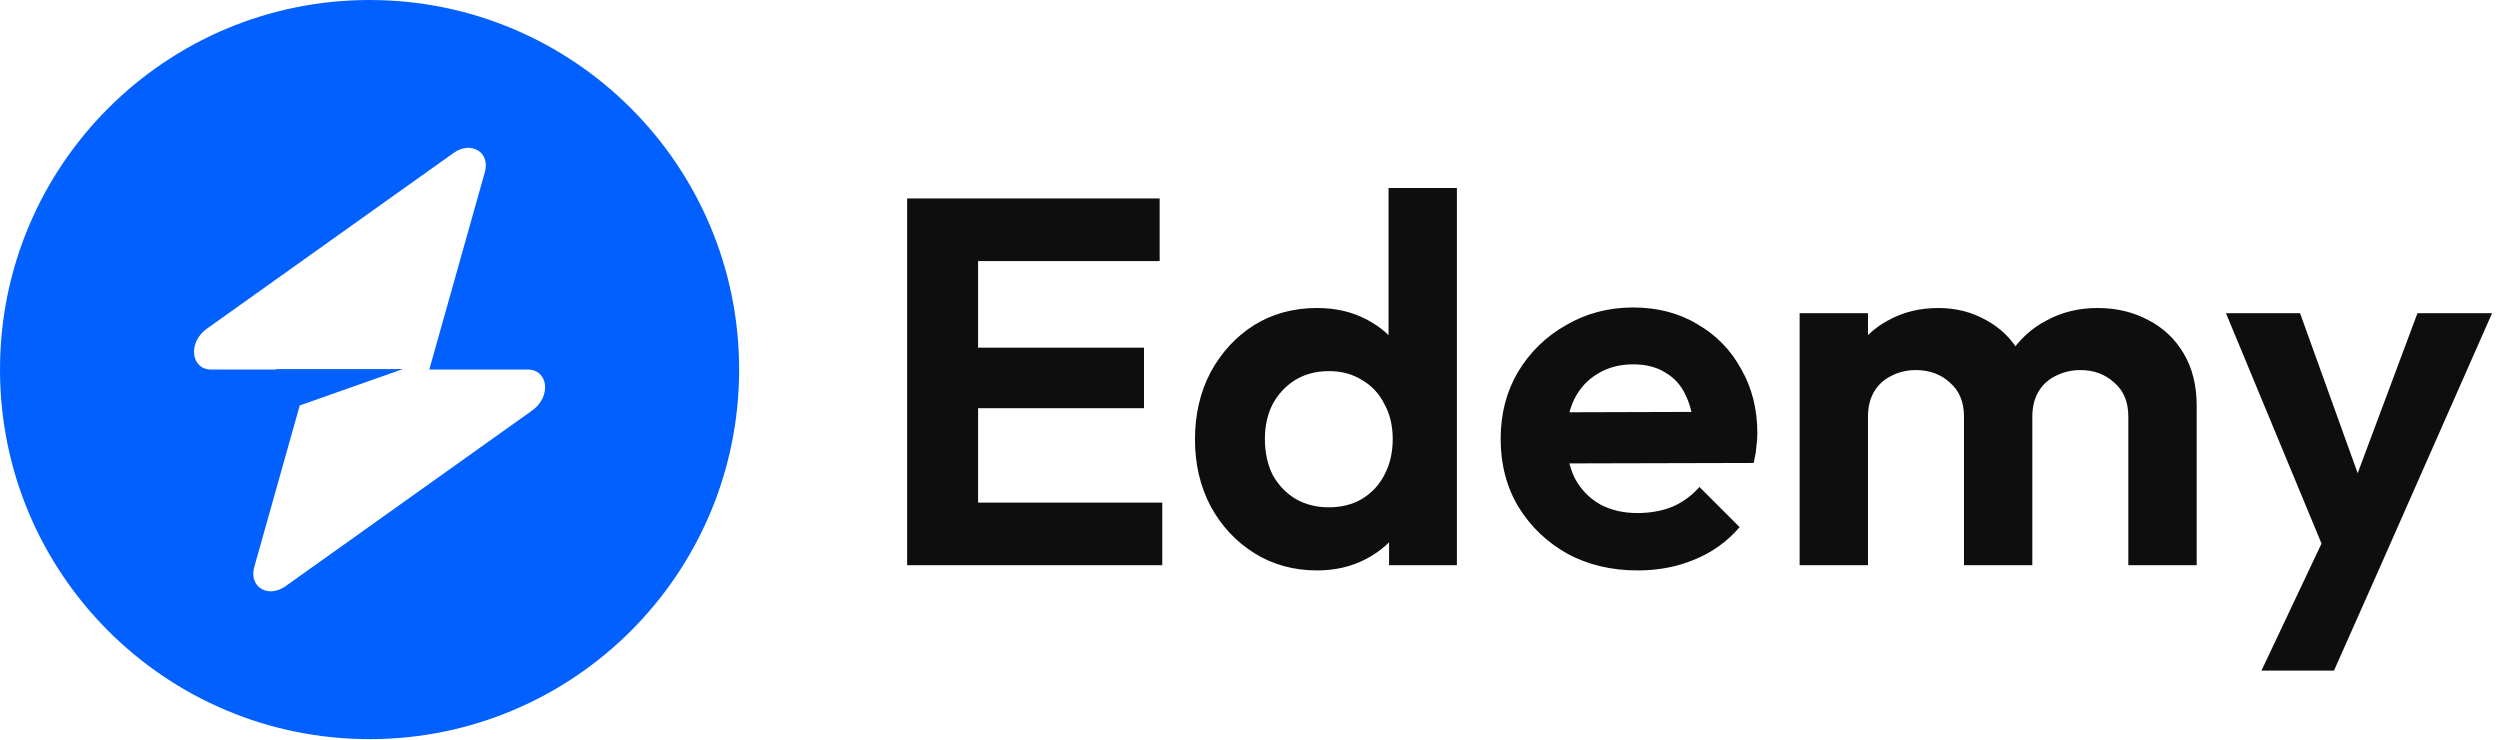
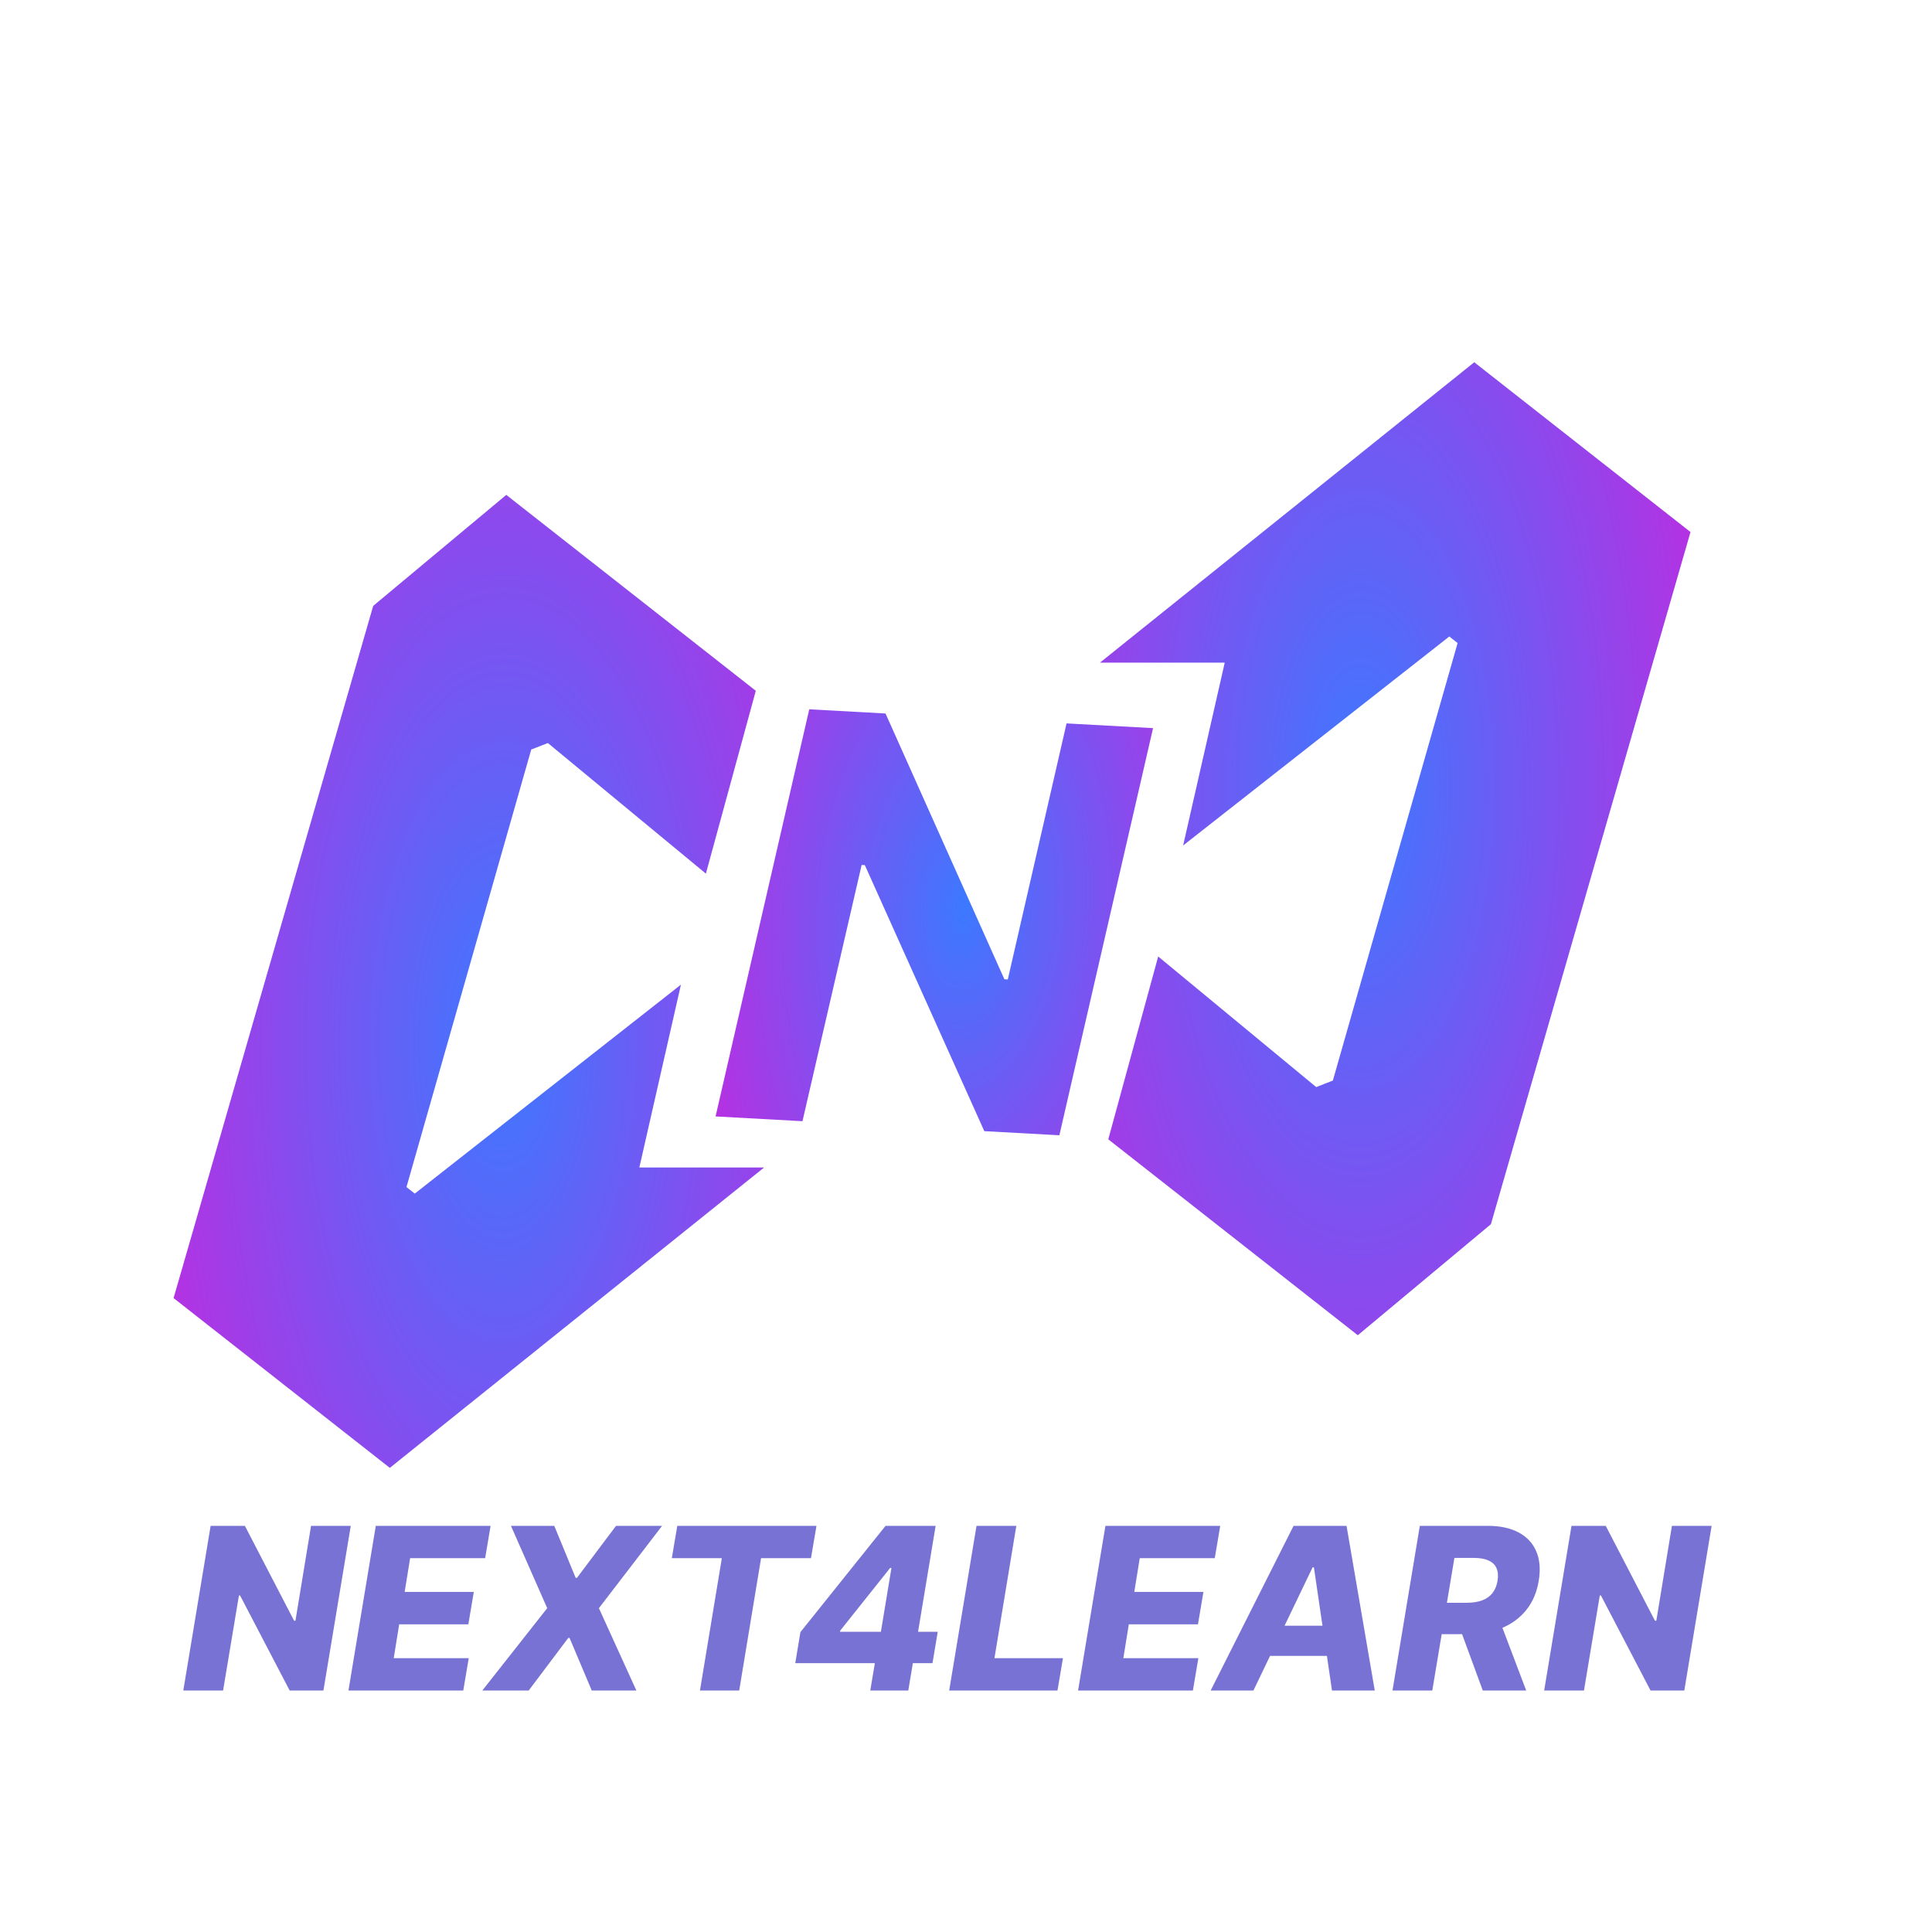
- <svg xmlns="http://www.w3.org/2000/svg" width="115" height="34" viewBox="0 0 115 34" fill="none">
-   <path fill-rule="evenodd" clip-rule="evenodd" d="M17 34C26.389 34 34 26.389 34 17C34 7.611 26.389 0 17 0C7.611 0 0 7.611 0 17C0 26.389 7.611 34 17 34ZM22.303 7.919C22.562 7.002 21.672 6.46 20.859 7.039L9.514 15.121C8.633 15.749 8.771 17 9.722 17H12.71V16.977H18.532L13.788 18.651L11.697 26.081C11.438 26.998 12.328 27.54 13.141 26.961L24.486 18.879C25.367 18.251 25.229 17 24.278 17H19.747L22.303 7.919Z" fill="#0260FF" />
-   <path d="M41.728 26V9.128H44.992V26H41.728ZM44.128 26V23.12H53.464V26H44.128ZM44.128 18.776V15.992H52.624V18.776H44.128ZM44.128 12.008V9.128H53.344V12.008H44.128ZM60.585 26.24C59.513 26.24 58.553 25.976 57.705 25.448C56.857 24.92 56.185 24.2 55.689 23.288C55.209 22.376 54.969 21.352 54.969 20.216C54.969 19.064 55.209 18.032 55.689 17.12C56.185 16.208 56.849 15.488 57.681 14.96C58.529 14.432 59.497 14.168 60.585 14.168C61.417 14.168 62.161 14.336 62.817 14.672C63.489 15.008 64.025 15.48 64.425 16.088C64.841 16.68 65.065 17.352 65.097 18.104V22.232C65.065 22.984 64.849 23.664 64.449 24.272C64.049 24.88 63.513 25.36 62.841 25.712C62.169 26.064 61.417 26.24 60.585 26.24ZM61.113 23.336C61.705 23.336 62.217 23.208 62.649 22.952C63.097 22.68 63.441 22.312 63.681 21.848C63.937 21.368 64.065 20.816 64.065 20.192C64.065 19.584 63.937 19.048 63.681 18.584C63.441 18.104 63.097 17.736 62.649 17.48C62.217 17.208 61.713 17.072 61.137 17.072C60.545 17.072 60.025 17.208 59.577 17.48C59.145 17.752 58.801 18.12 58.545 18.584C58.305 19.048 58.185 19.584 58.185 20.192C58.185 20.816 58.305 21.368 58.545 21.848C58.801 22.312 59.153 22.68 59.601 22.952C60.049 23.208 60.553 23.336 61.113 23.336ZM67.017 26H63.897V22.88L64.401 20.048L63.873 17.264V8.648H67.017V26ZM75.342 26.24C74.126 26.24 73.046 25.984 72.102 25.472C71.158 24.944 70.406 24.224 69.846 23.312C69.302 22.4 69.03 21.36 69.03 20.192C69.03 19.04 69.294 18.016 69.822 17.12C70.366 16.208 71.102 15.488 72.03 14.96C72.958 14.416 73.99 14.144 75.126 14.144C76.246 14.144 77.23 14.4 78.078 14.912C78.942 15.408 79.614 16.096 80.094 16.976C80.59 17.84 80.838 18.824 80.838 19.928C80.838 20.136 80.822 20.352 80.79 20.576C80.774 20.784 80.734 21.024 80.67 21.296L70.926 21.32V18.968L79.206 18.944L77.934 19.928C77.902 19.24 77.774 18.664 77.55 18.2C77.342 17.736 77.03 17.384 76.614 17.144C76.214 16.888 75.718 16.76 75.126 16.76C74.502 16.76 73.958 16.904 73.494 17.192C73.03 17.464 72.67 17.856 72.414 18.368C72.174 18.864 72.054 19.456 72.054 20.144C72.054 20.848 72.182 21.464 72.438 21.992C72.71 22.504 73.094 22.904 73.59 23.192C74.086 23.464 74.662 23.6 75.318 23.6C75.91 23.6 76.446 23.504 76.926 23.312C77.406 23.104 77.822 22.8 78.174 22.4L80.022 24.248C79.462 24.904 78.774 25.4 77.958 25.736C77.158 26.072 76.286 26.24 75.342 26.24ZM82.783 26V14.408H85.927V26H82.783ZM90.343 26V19.16C90.343 18.488 90.127 17.968 89.695 17.6C89.279 17.216 88.759 17.024 88.135 17.024C87.719 17.024 87.343 17.112 87.007 17.288C86.671 17.448 86.407 17.688 86.215 18.008C86.023 18.328 85.927 18.712 85.927 19.16L84.703 18.56C84.703 17.664 84.895 16.888 85.279 16.232C85.679 15.576 86.215 15.072 86.887 14.72C87.559 14.352 88.319 14.168 89.167 14.168C89.967 14.168 90.695 14.352 91.351 14.72C92.007 15.072 92.527 15.576 92.911 16.232C93.295 16.872 93.487 17.648 93.487 18.56V26H90.343ZM97.903 26V19.16C97.903 18.488 97.687 17.968 97.255 17.6C96.839 17.216 96.319 17.024 95.695 17.024C95.295 17.024 94.919 17.112 94.567 17.288C94.231 17.448 93.967 17.688 93.775 18.008C93.583 18.328 93.487 18.712 93.487 19.16L91.687 18.728C91.751 17.8 91.999 17 92.431 16.328C92.863 15.64 93.431 15.112 94.135 14.744C94.839 14.36 95.623 14.168 96.487 14.168C97.351 14.168 98.127 14.352 98.815 14.72C99.503 15.072 100.047 15.584 100.447 16.256C100.847 16.928 101.047 17.728 101.047 18.656V26H97.903ZM107.243 26.096L102.395 14.408H105.803L109.019 23.336H107.867L111.203 14.408H114.635L109.475 26.096H107.243ZM104.027 30.848L107.555 23.384L109.475 26.096L107.363 30.848H104.027Z" fill="#0E0E0E" />
+ <svg xmlns="http://www.w3.org/2000/svg" width="256" height="256" viewBox="0 0 256 256" fill="none">
+   <path d="M152.786 96.482L140.372 150.428L130.426 149.884L114.597 114.635L114.172 114.612L106.332 148.564L94.817 147.933L107.231 93.987L117.336 94.541L133.086 129.758L133.538 129.783L141.324 95.855L152.786 96.482Z" fill="url(#paint0_radial_14_81)" />
+   <path d="M101.249 154.698L51.654 194.5L23 172.003L49.45 80.284L67.084 65.575L100.147 91.533L93.534 115.76L72.594 98.455L70.39 99.32L53.859 157.293L54.961 158.159L90.228 130.47L84.717 154.698H101.249Z" fill="url(#paint1_radial_14_81)" />
+   <path d="M145.751 87.802L195.346 48L224 70.497L197.55 162.216L179.916 176.925L146.853 150.967L153.466 126.74L174.406 144.045L176.61 143.18L193.141 85.207L192.039 84.341L156.772 112.03L162.283 87.802H145.751Z" fill="url(#paint2_radial_14_81)" />
+   <path d="M46.479 202.182L42.856 224H38.382L31.809 211.408H31.66L29.561 224H24.288L27.91 202.182H32.448L38.968 214.753H39.149L41.216 202.182H46.479ZM46.172 224L49.795 202.182H65.008L64.283 206.464H54.344L53.619 210.939H62.781L62.057 215.232H52.895L52.17 219.717H62.11L61.386 224H46.172ZM73.445 202.182L76.279 209.075H76.449L81.627 202.182H87.731L79.358 213.091L84.322 224H78.41L75.469 217.033H75.299L70.057 224H63.91L72.508 213.091L67.703 202.182H73.445ZM89.02 206.464L89.745 202.182H108.186L107.461 206.464H100.846L97.948 224H92.749L95.647 206.464H89.02ZM105.376 220.378L106.058 216.266L117.34 202.182H120.994L120.067 207.764H117.947L111.342 216.053L111.299 216.223H124.254L123.561 220.378H105.376ZM115.316 224L116.136 219.121L116.541 217.32L119.044 202.182H123.977L120.355 224H115.316ZM125.772 224L129.394 202.182H134.668L131.77 219.717H140.847L140.122 224H125.772ZM142.852 224L146.474 202.182H161.687L160.963 206.464H151.023L150.299 210.939H159.461L158.736 215.232H149.574L148.85 219.717H158.79L158.065 224H142.852ZM166.087 224H160.42L171.403 202.182H178.424L182.163 224H176.496L174.099 207.679H173.928L166.087 224ZM166.769 215.413H178.616L177.934 219.419H166.087L166.769 215.413ZM184.512 224L188.134 202.182H197.147C198.781 202.182 200.144 202.477 201.238 203.066C202.332 203.648 203.11 204.487 203.571 205.58C204.033 206.667 204.139 207.956 203.891 209.447C203.649 210.953 203.11 212.235 202.271 213.293C201.441 214.344 200.368 215.147 199.054 215.701C197.747 216.255 196.263 216.532 194.601 216.532H188.901L189.605 212.377H194.324C195.112 212.377 195.794 212.274 196.369 212.068C196.945 211.855 197.403 211.536 197.744 211.109C198.092 210.676 198.323 210.122 198.436 209.447C198.543 208.773 198.493 208.215 198.287 207.775C198.088 207.327 197.737 206.994 197.232 206.773C196.735 206.546 196.096 206.433 195.315 206.433H192.715L189.786 224H184.512ZM198.447 214.028L202.229 224H196.476L192.811 214.028H198.447ZM226.801 202.182L223.179 224H218.704L212.131 211.408H211.982L209.883 224H204.61L208.232 202.182H212.77L219.29 214.753H219.471L221.538 202.182H226.801Z" fill="#7872D4" />
+   <defs>
+     <radialGradient id="paint0_radial_14_81" cx="0" cy="0" r="1" gradientTransform="matrix(37.6065 11.5009 -9.46803 69.825 127.713 120.376)" gradientUnits="userSpaceOnUse">
+       <stop offset="0.005" stop-color="#3D78FF" />
+       <stop offset="1" stop-color="#C229E0" />
+     </radialGradient>
+     <radialGradient id="paint1_radial_14_81" cx="0" cy="0" r="1" gradientTransform="matrix(51.4845 15.6206 -6.91002 116.385 66.6986 137.958)" gradientUnits="userSpaceOnUse">
+       <stop offset="0.005" stop-color="#3D78FF" />
+       <stop offset="1" stop-color="#C229E0" />
+     </radialGradient>
+     <radialGradient id="paint2_radial_14_81" cx="0" cy="0" r="1" gradientTransform="matrix(-51.4845 -15.6206 6.91002 -116.385 180.301 104.542)" gradientUnits="userSpaceOnUse">
+       <stop offset="0.005" stop-color="#3D78FF" />
+       <stop offset="1" stop-color="#C229E0" />
+     </radialGradient>
+   </defs>
</svg>
